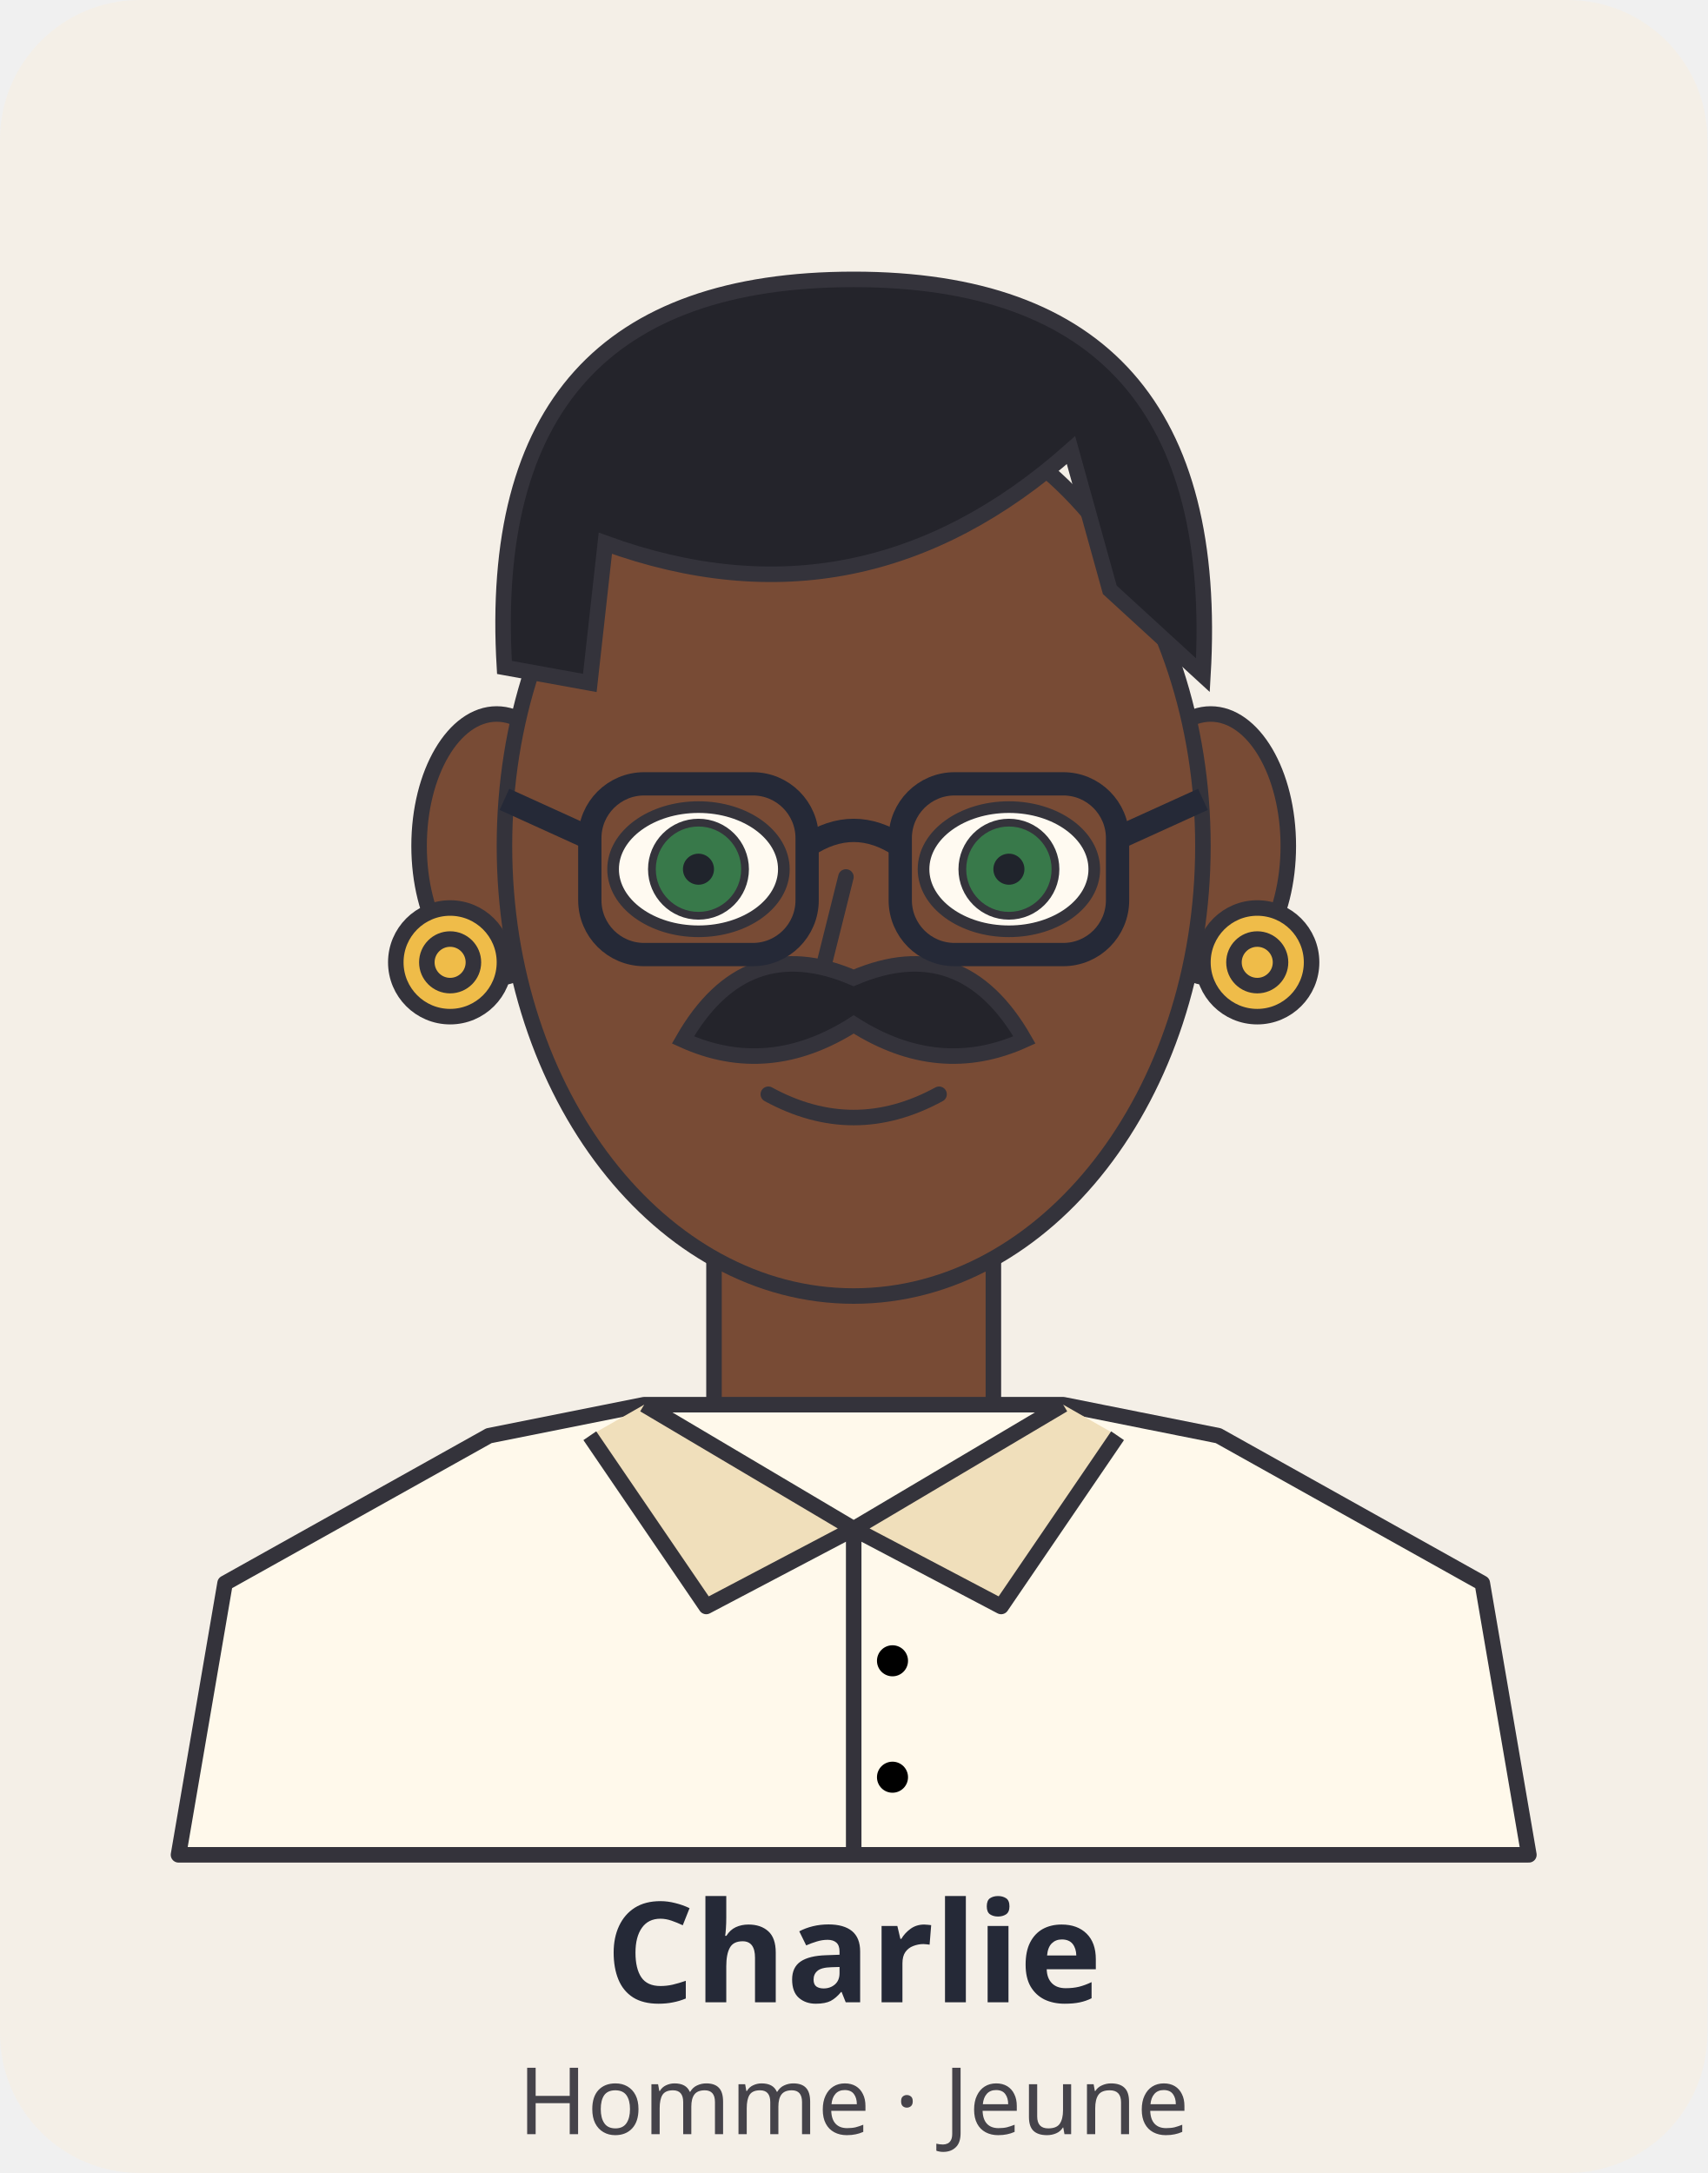
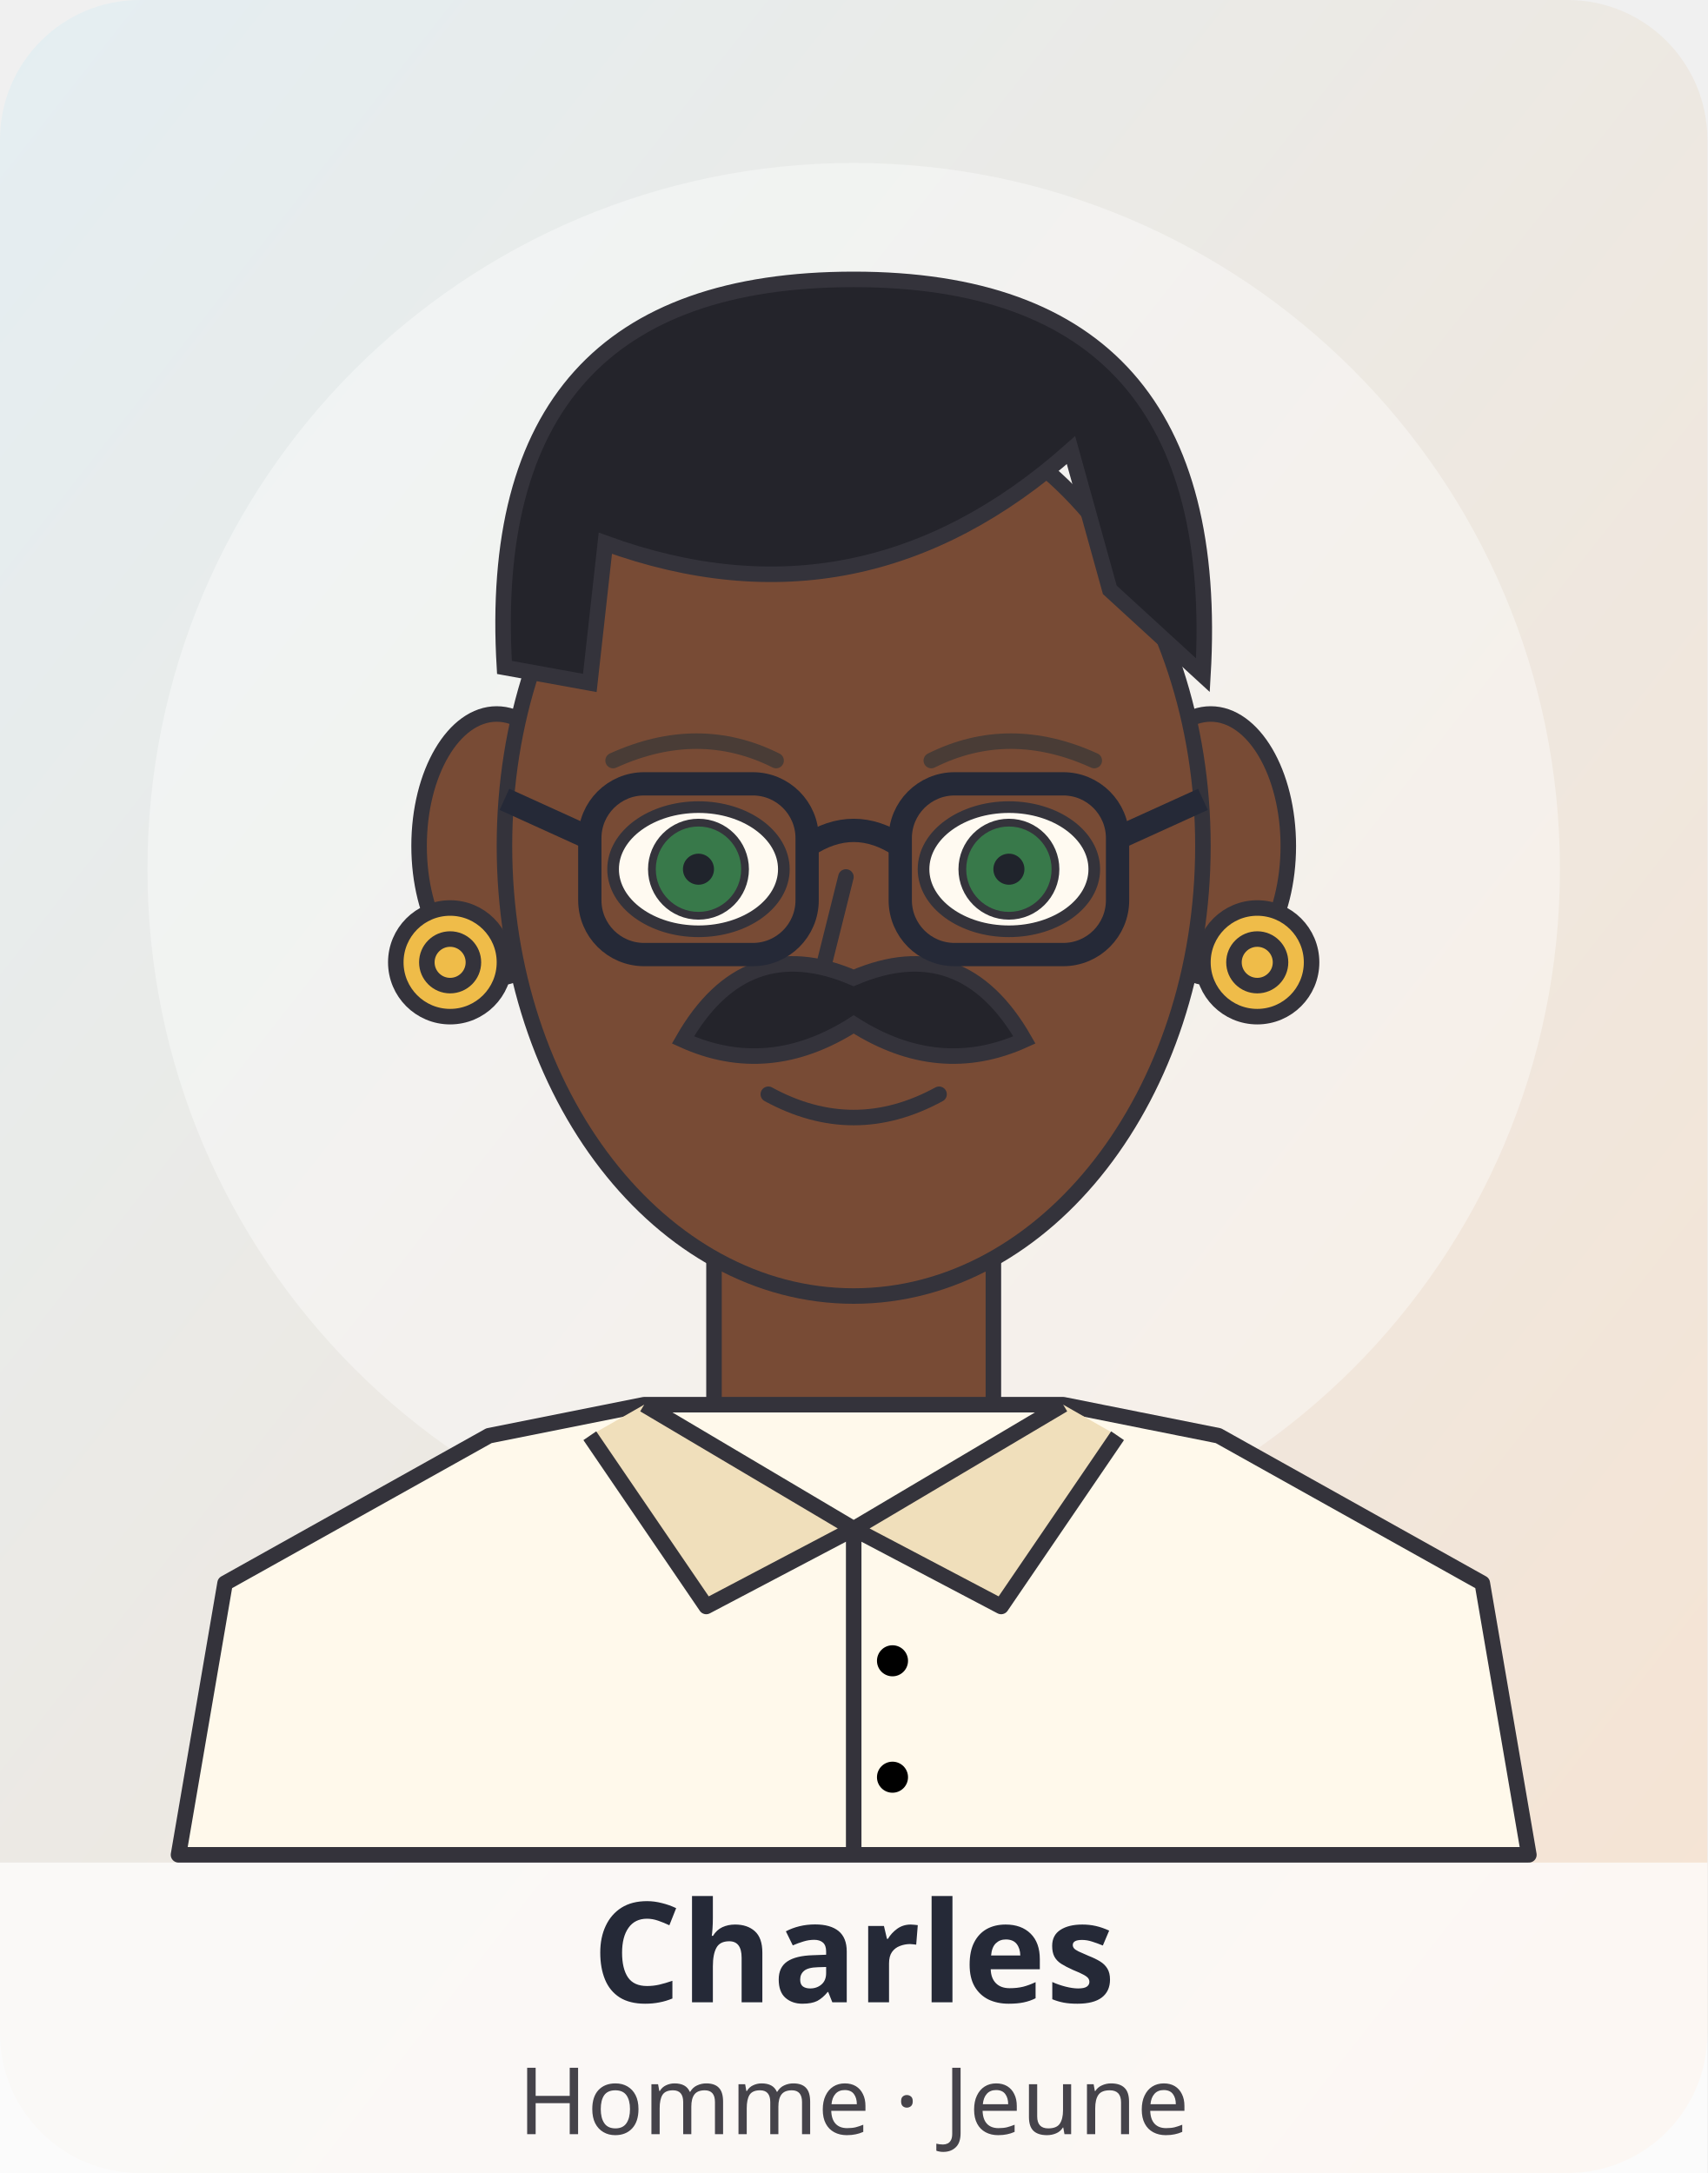
<svg xmlns="http://www.w3.org/2000/svg" viewBox="0 0 220 280" role="img" aria-labelledby="title-c06 desc-c06">
-   <rect width="220" height="280" rx="18" fill="#f4efe7" />
+   <defs>
+     <linearGradient id="fond-c06" x2="1" y2="1">
+       <stop stop-color="#e4eef2" />
+       <stop offset="1" stop-color="#f6e3d2" />
+     </linearGradient>
+   </defs>
+   <rect width="220" height="280" rx="18" fill="url(#fond-c06)" />
+   <circle cx="110" cy="112" r="91" fill="#fff" opacity=".38" />
+   <path d="M0 240 H220 V280 H0Z" fill="#fff" opacity=".72" />
  <path d="M92 153 V186 Q110 203 128 186 V153" fill="#784b35" stroke="#34333b" stroke-width="2" />
  <path d="M83 181 L63 185 L29 204 L23 239 L197 239 L191 204 L157 185 L137 181Z" fill="#fff9eb" stroke="#34333b" stroke-width="2" stroke-linejoin="round" />
  <path d="M83 181 L110 197 L91 207 L76 185 M137 181 L110 197 L129 207 L144 185 M110 197 V239" fill="#f0dfbb" stroke="#34333b" stroke-width="2" stroke-linejoin="round" />
  <circle cx="115" cy="214" r="2" />
  <circle cx="115" cy="229" r="2" />
  <g fill="#784b35" stroke="#34333b" stroke-width="2">
    <ellipse cx="64" cy="109" rx="10" ry="17" />
    <ellipse cx="156" cy="109" rx="10" ry="17" />
    <ellipse cx="110" cy="109" rx="45" ry="58" />
  </g>
  <path d="M65 86 Q62 36 110 36 Q158 36 155 87 L143 76 L138 58 Q111 82 78 70 L76 88Z" fill="#24242b" stroke="#34333b" stroke-width="2" />
  <g fill="#fffaf1" stroke="#34333b" stroke-width="1.5">
    <ellipse cx="90" cy="112" rx="11" ry="8" />
    <ellipse cx="130" cy="112" rx="11" ry="8" />
  </g>
  <g fill="#38794a" stroke="#34333b" stroke-width="1">
    <circle cx="90" cy="112" r="6" />
    <circle cx="130" cy="112" r="6" />
  </g>
  <g fill="#20242c">
    <circle cx="90" cy="112" r="2" />
    <circle cx="130" cy="112" r="2" />
  </g>
+   <path d="M79 98 Q90 93 100 98 M120 98 Q130 93 141 98" fill="none" stroke="#493c36" stroke-width="2" stroke-linecap="round" />
  <path d="M109 113 L105 129 L114 129 M99 141 Q110 147 121 141" fill="none" stroke="#34333b" stroke-width="2" stroke-linecap="round" />
  <path d="M110 126 Q96 120 88 134 Q99 139 110 132 Q121 139 132 134 Q124 120 110 126Z" fill="#24242b" stroke="#34333b" stroke-width="2" />
  <g fill="none" stroke="#252937" stroke-width="3">
    <rect x="76" y="101" width="28" height="22" rx="7" />
    <rect x="116" y="101" width="28" height="22" rx="7" />
    <path d="M104 109 Q110 105 116 109 M76 108 L65 103 M144 108 L155 103" />
  </g>
  <g fill="#efbc49" stroke="#34333b" stroke-width="2">
    <circle cx="58" cy="124" r="7" />
    <circle cx="162" cy="124" r="7" />
    <circle cx="58" cy="124" r="3" fill="none" />
    <circle cx="162" cy="124" r="3" fill="none" />
  </g>
-   <text x="110" y="258" text-anchor="middle" font-family="sans-serif" font-size="18" font-weight="700" fill="#252937">Charlie</text>
+   <text x="110" y="258" text-anchor="middle" font-family="sans-serif" font-size="18" font-weight="700" fill="#252937">Charles</text>
  <text x="110" y="275" text-anchor="middle" font-family="sans-serif" font-size="12" fill="#45434a">Homme · Jeune</text>
</svg>
